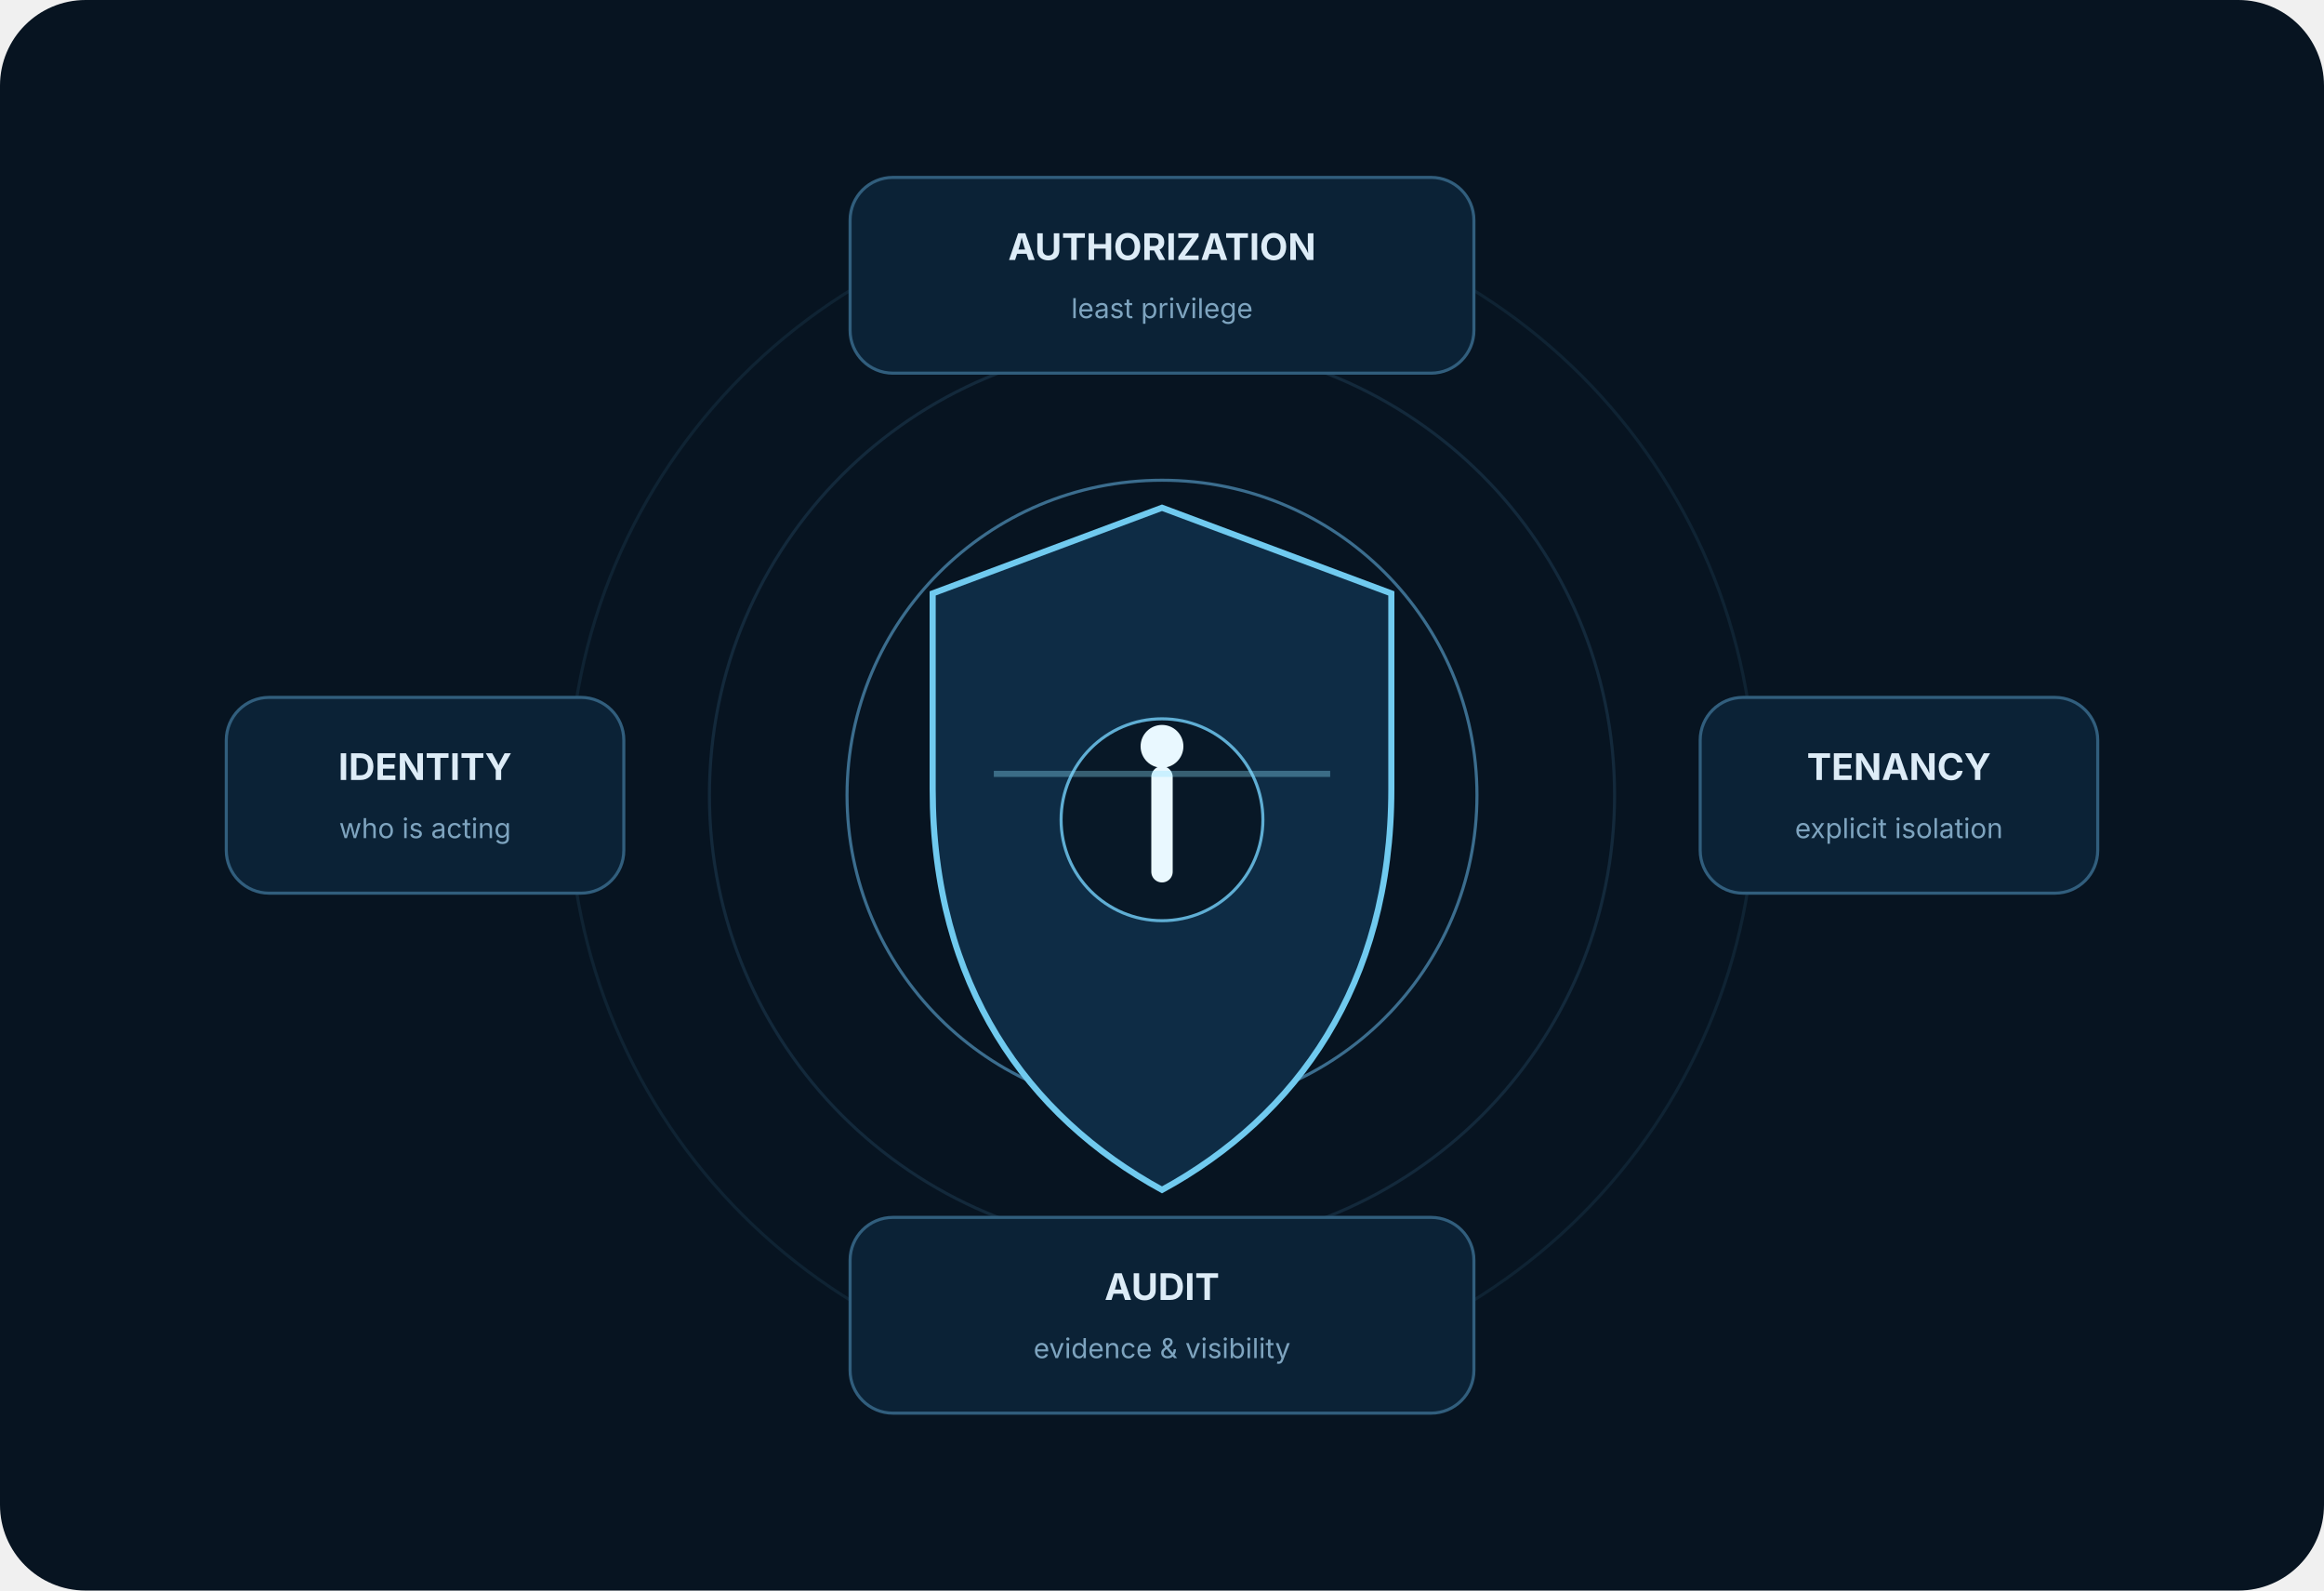
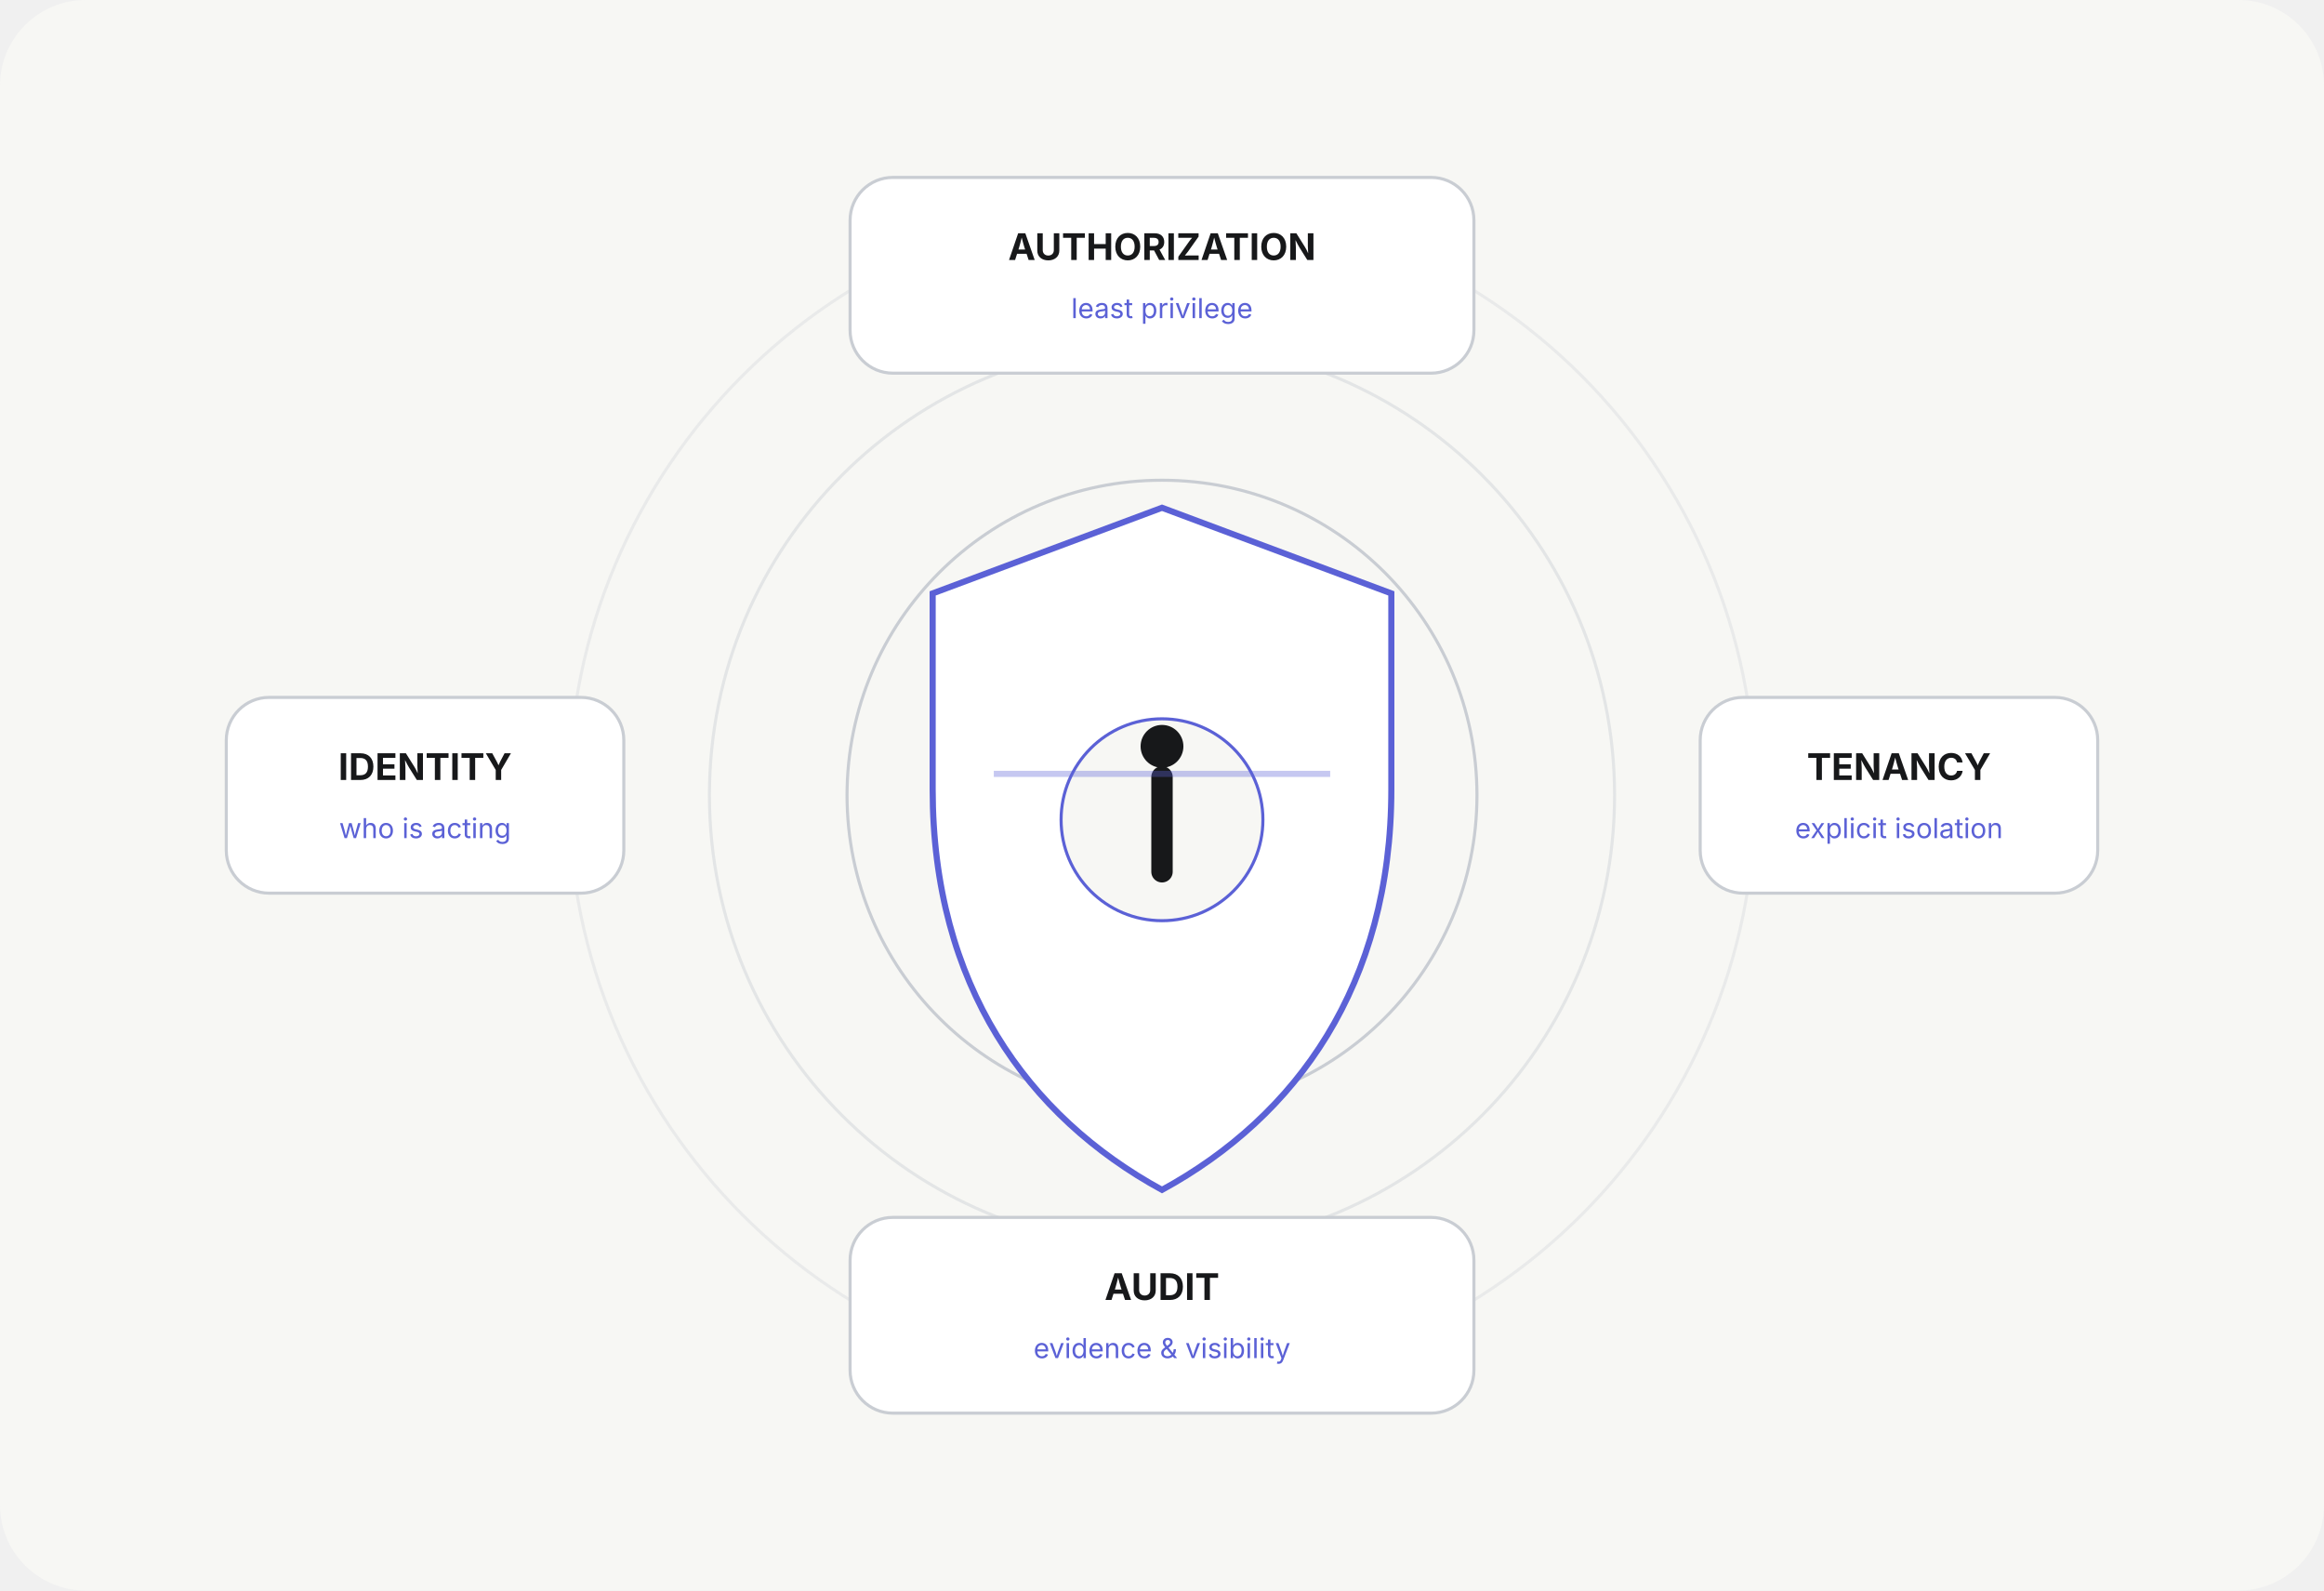
<svg xmlns="http://www.w3.org/2000/svg" viewBox="0 0 760 520" role="img" aria-labelledby="title desc">
  <style>
.scan{animation:scan 5.2s ease-in-out infinite}.ring{animation:ring 4.6s ease-in-out infinite}
@keyframes scan{0%,100%{transform:translateY(-36px);opacity:.2}50%{transform:translateY(36px);opacity:1}}@keyframes ring{50%{stroke-opacity:.75}}
@media(prefers-reduced-motion:reduce){.scan,.ring{animation:none}}
</style>
-   <rect width="760" height="520" rx="28" fill="#071421" />
-   <g fill="none" stroke="#24465f">
+   <rect width="760" height="520" rx="28" fill="#f7f7f4" />
+   <g fill="none" stroke="#c9cdd3">
    <circle class="ring" cx="380" cy="260" r="194" stroke-opacity=".3" />
    <circle class="ring" cx="380" cy="260" r="148" stroke-opacity=".42" />
-     <circle cx="380" cy="260" r="103" stroke="#3b6d8e" />
+     <circle cx="380" cy="260" r="103" stroke="#c9cdd3" />
  </g>
-   <g fill="#0b2236" stroke="#315e7d" font-family="Inter,Arial,sans-serif" text-anchor="middle">
+   <g fill="#ffffff" stroke="#c9cdd3" font-family="Inter,Arial,sans-serif" text-anchor="middle">
    <rect x="74" y="228" width="130" height="64" rx="14" />
    <rect x="278" y="58" width="204" height="64" rx="14" />
    <rect x="556" y="228" width="130" height="64" rx="14" />
    <rect x="278" y="398" width="204" height="64" rx="14" />
  </g>
-   <g fill="#ddecf7" font-family="Inter,Arial,sans-serif" text-anchor="middle">
+   <g fill="#17181a" font-family="Inter,Arial,sans-serif" text-anchor="middle">
    <text x="139" y="255" font-size="12" font-weight="700">IDENTITY</text>
-     <text x="139" y="274" font-size="9" fill="#7ea4bf">who is acting</text>
+     <text x="139" y="274" font-size="9" fill="#5b61d6">who is acting</text>
    <text x="380" y="85" font-size="12" font-weight="700">AUTHORIZATION</text>
-     <text x="380" y="104" font-size="9" fill="#7ea4bf">least privilege</text>
+     <text x="380" y="104" font-size="9" fill="#5b61d6">least privilege</text>
    <text x="621" y="255" font-size="12" font-weight="700">TENANCY</text>
-     <text x="621" y="274" font-size="9" fill="#7ea4bf">explicit isolation</text>
+     <text x="621" y="274" font-size="9" fill="#5b61d6">explicit isolation</text>
    <text x="380" y="425" font-size="12" font-weight="700">AUDIT</text>
-     <text x="380" y="444" font-size="9" fill="#7ea4bf">evidence &amp; visibility</text>
+     <text x="380" y="444" font-size="9" fill="#5b61d6">evidence &amp; visibility</text>
  </g>
-   <path d="M380 166L455 194V258C455 322 424 365 380 389C336 365 305 322 305 258V194L380 166Z" fill="#0e2c45" stroke="#70caef" stroke-width="2" />
-   <circle cx="380" cy="268" r="33" fill="#081827" stroke="#5faed4" />
-   <path d="M380 254V285" stroke="#e9f8ff" stroke-width="7" stroke-linecap="round" />
-   <circle cx="380" cy="244" r="7" fill="#e9f8ff" />
-   <rect class="scan" x="325" y="252" width="110" height="2" fill="#8ee1ff" opacity=".35" />
+   <path d="M380 166L455 194V258C455 322 424 365 380 389C336 365 305 322 305 258V194L380 166Z" fill="#ffffff" stroke="#5b61d6" stroke-width="2" />
+   <circle cx="380" cy="268" r="33" fill="#f7f7f4" stroke="#5b61d6" />
+   <path d="M380 254V285" stroke="#17181a" stroke-width="7" stroke-linecap="round" />
+   <circle cx="380" cy="244" r="7" fill="#17181a" />
+   <rect class="scan" x="325" y="252" width="110" height="2" fill="#5b61d6" opacity=".35" />
</svg>
